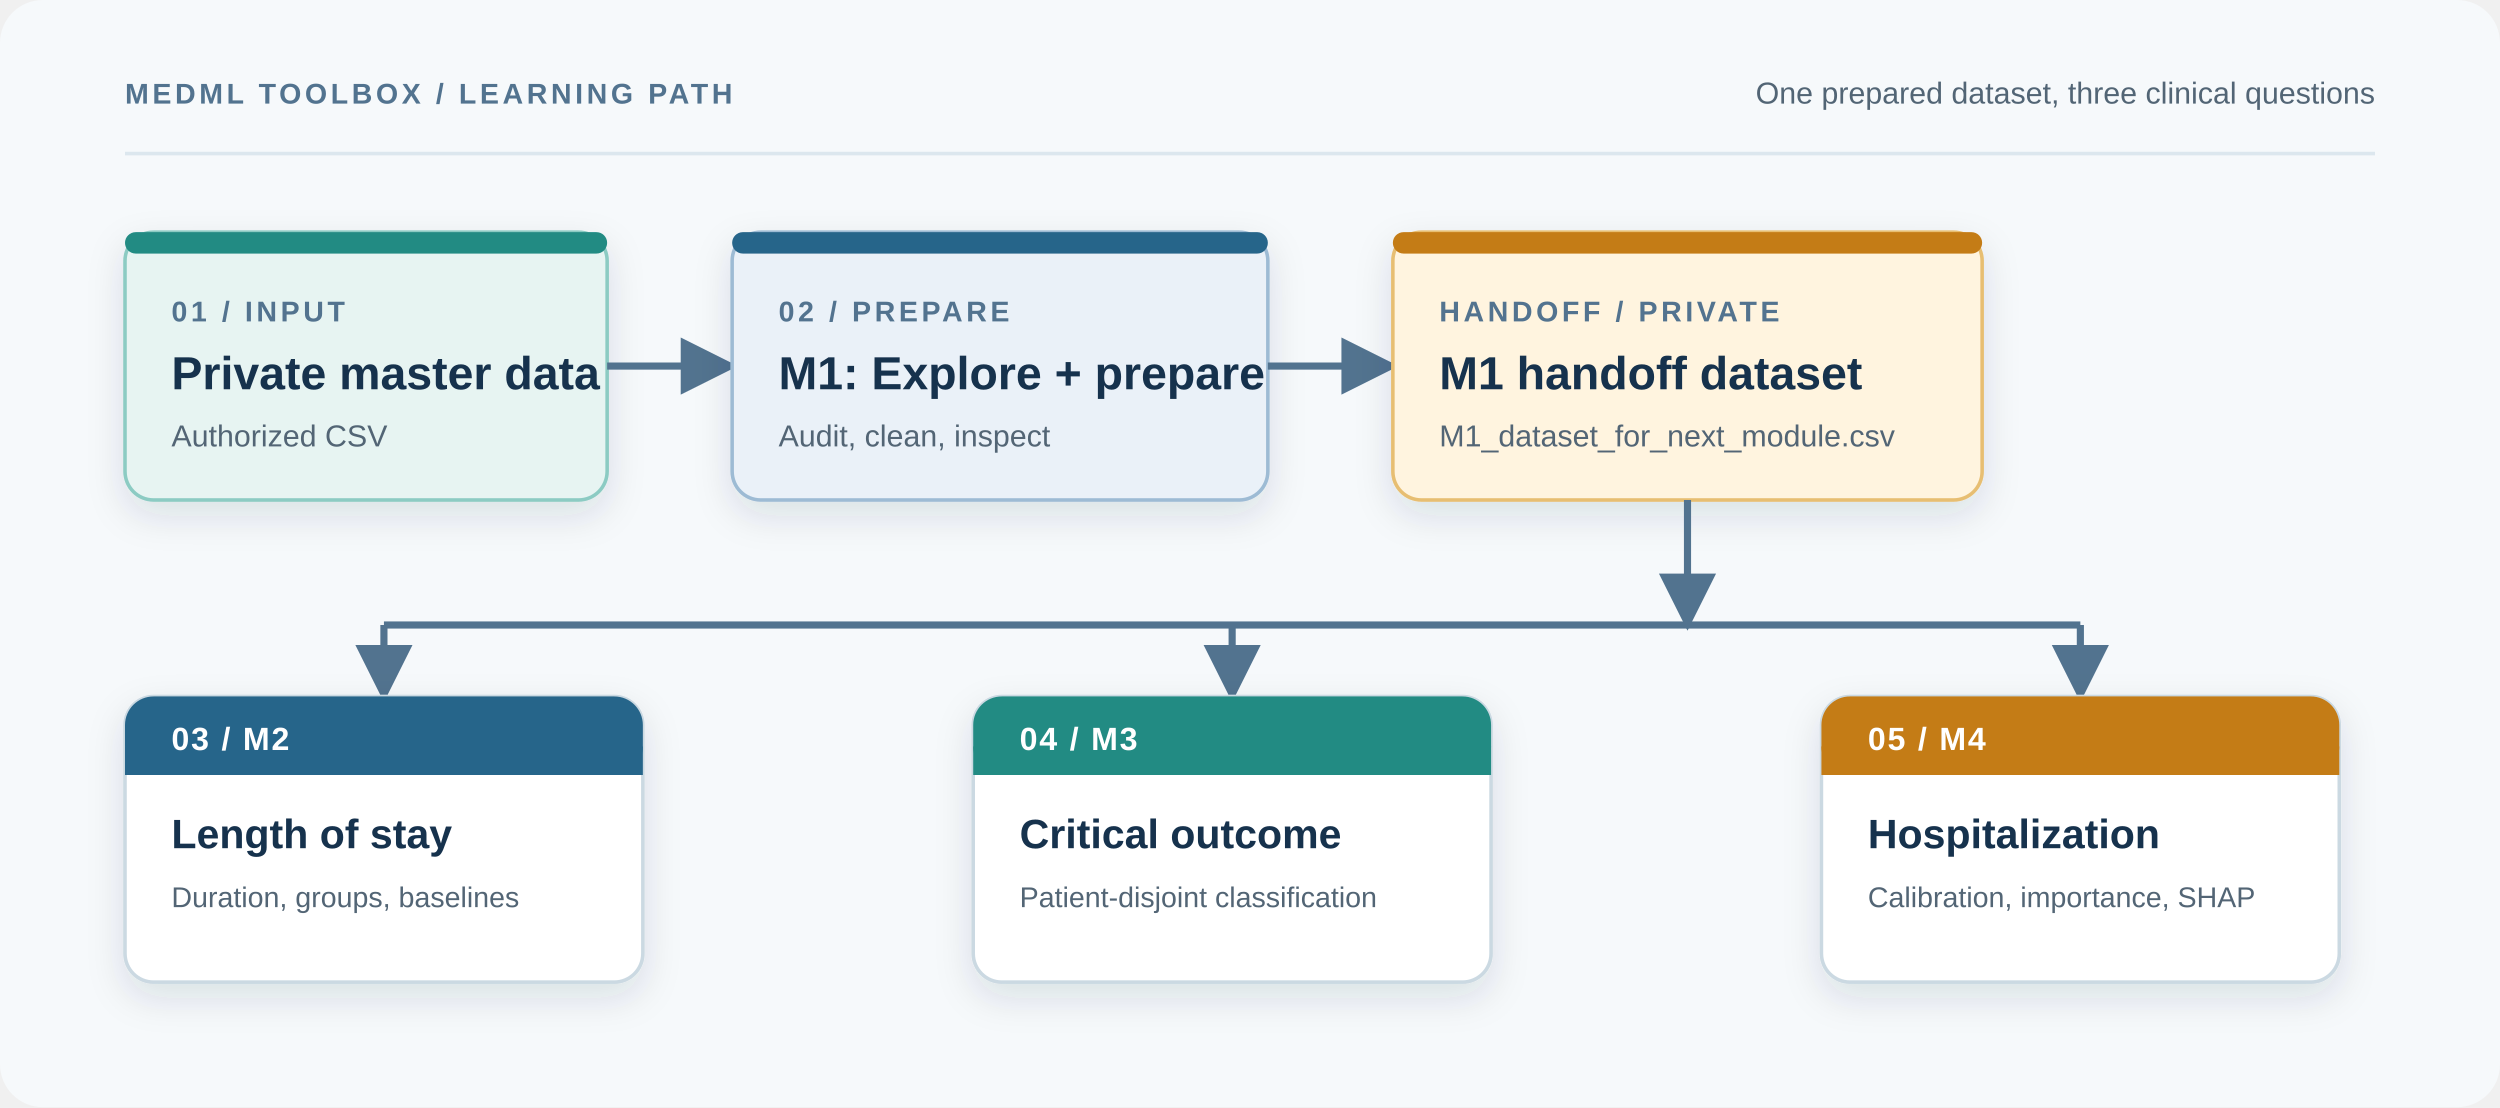
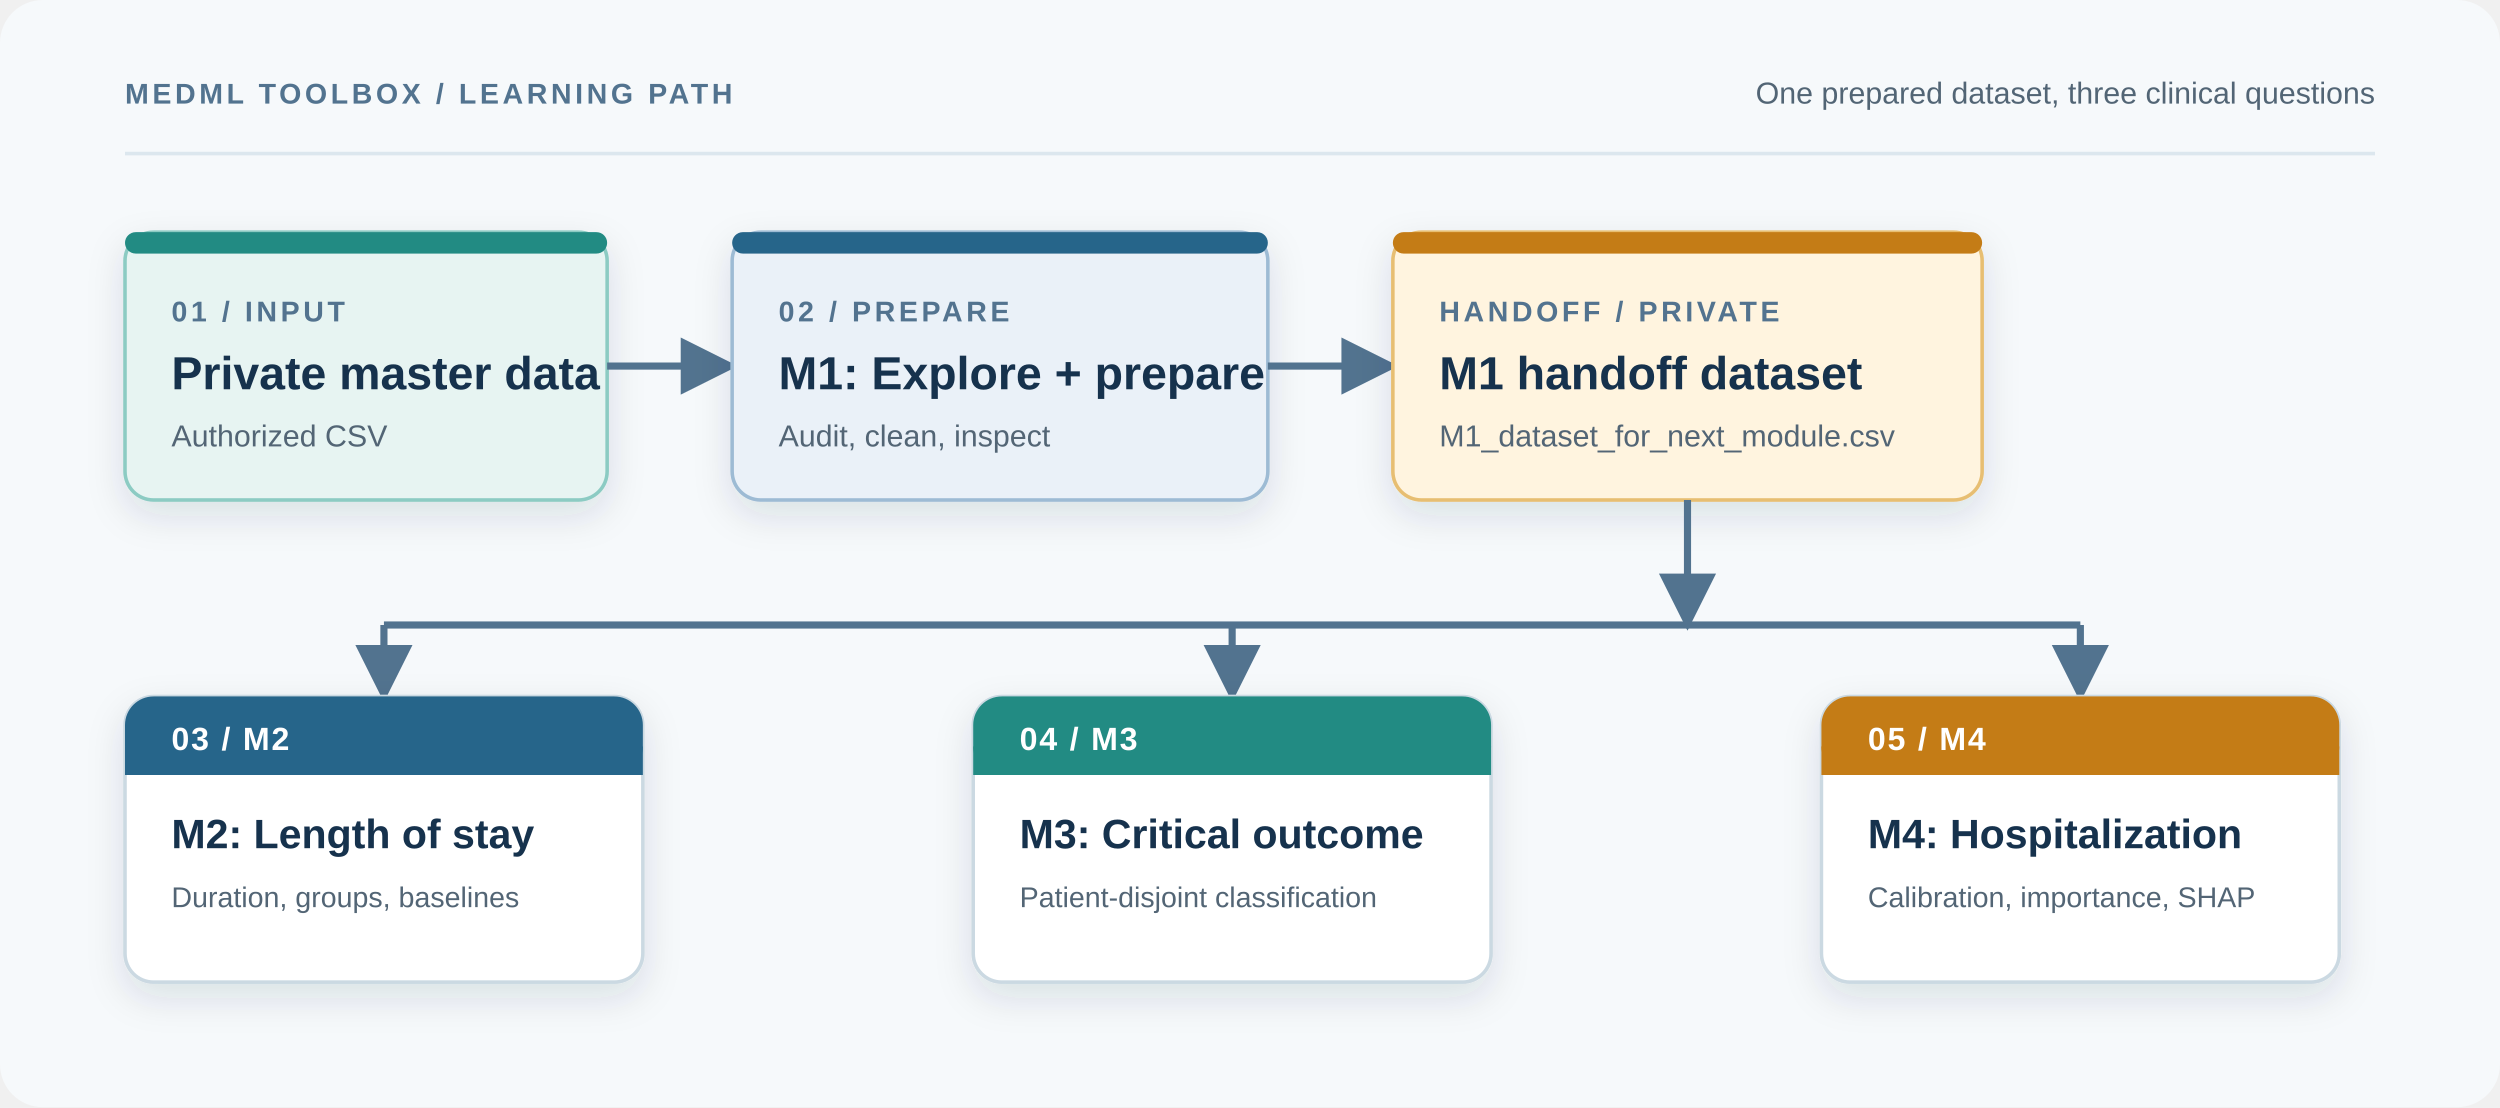
<svg xmlns="http://www.w3.org/2000/svg" viewBox="0 0 1400 620" role="img" aria-labelledby="title description">
  <defs>
    <filter id="shadow" x="-20%" y="-20%" width="140%" height="150%">
      <feDropShadow dx="0" dy="8" stdDeviation="10" flood-color="#17324d" flood-opacity="0.12" />
    </filter>
    <marker id="arrow" viewBox="0 0 10 10" refX="9" refY="5" markerWidth="8" markerHeight="8" orient="auto-start-reverse">
      <path d="M 0 0 L 10 5 L 0 10 z" fill="#52738f" />
    </marker>
    <style>
      .eyebrow { font: 700 16px Arial, sans-serif; letter-spacing: 2px; fill: #52738f; }
      .title { font: 700 26px Arial, sans-serif; fill: #17324d; }
      .body { font: 400 17px Arial, sans-serif; fill: #526575; }
      .module { font: 700 18px Arial, sans-serif; letter-spacing: 1px; fill: #ffffff; }
      .module-title { font: 700 23px Arial, sans-serif; fill: #17324d; }
      .module-body { font: 400 16px Arial, sans-serif; fill: #526575; }
      .connector { stroke: #52738f; stroke-width: 4; fill: none; marker-end: url(#arrow); }
    </style>
  </defs>
  <rect width="1400" height="620" rx="24" fill="#f6f9fb" />
  <path d="M 70 86 H 1330" stroke="#dce7ee" stroke-width="2" />
  <text x="70" y="58" class="eyebrow">MEDML TOOLBOX / LEARNING PATH</text>
  <text x="1330" y="58" text-anchor="end" class="body">One prepared dataset, three clinical questions</text>
  <g filter="url(#shadow)">
    <rect x="70" y="130" width="270" height="150" rx="16" fill="#e7f4f2" stroke="#8ccbc3" stroke-width="2" />
    <rect x="70" y="130" width="270" height="12" rx="6" fill="#238b83" />
    <text x="96" y="180" class="eyebrow" fill="#238b83">01 / INPUT</text>
    <text x="96" y="218" class="title">Private master data</text>
    <text x="96" y="250" class="body">Authorized CSV</text>
  </g>
  <path d="M 340 205 H 410" class="connector" />
  <g filter="url(#shadow)">
    <rect x="410" y="130" width="300" height="150" rx="16" fill="#eaf1f8" stroke="#9dbbd4" stroke-width="2" />
    <rect x="410" y="130" width="300" height="12" rx="6" fill="#28658a" />
    <text x="436" y="180" class="eyebrow" fill="#28658a">02 / PREPARE</text>
    <text x="436" y="218" class="title">M1: Explore + prepare</text>
    <text x="436" y="250" class="body">Audit, clean, inspect</text>
  </g>
  <path d="M 710 205 H 780" class="connector" />
  <g filter="url(#shadow)">
    <rect x="780" y="130" width="330" height="150" rx="16" fill="#fff4df" stroke="#e7be72" stroke-width="2" />
    <rect x="780" y="130" width="330" height="12" rx="6" fill="#c47b16" />
    <text x="806" y="180" class="eyebrow" fill="#c47b16">HANDOFF / PRIVATE</text>
    <text x="806" y="218" class="title">M1 handoff dataset</text>
    <text x="806" y="250" class="body">M1_dataset_for_next_module.csv</text>
  </g>
  <path d="M 945 280 V 350" class="connector" />
  <path d="M 215 350 H 1165" stroke="#52738f" stroke-width="4" fill="none" />
  <path d="M 215 350 V 390" class="connector" />
  <path d="M 690 350 V 390" class="connector" />
  <path d="M 1165 350 V 390" class="connector" />
  <g filter="url(#shadow)">
    <rect x="70" y="390" width="290" height="160" rx="16" fill="#ffffff" stroke="#cbd9e2" stroke-width="2" />
    <rect x="70" y="390" width="290" height="44" rx="16" fill="#28658a" />
    <rect x="70" y="418" width="290" height="16" fill="#28658a" />
    <text x="96" y="420" class="module">03 / M2</text>
-     <text x="96" y="475" class="module-title">Length of stay</text>
+     <text x="96" y="475" class="module-title">M2: Length of stay</text>
    <text x="96" y="508" class="module-body">Duration, groups, baselines</text>
  </g>
  <g filter="url(#shadow)">
    <rect x="545" y="390" width="290" height="160" rx="16" fill="#ffffff" stroke="#cbd9e2" stroke-width="2" />
    <rect x="545" y="390" width="290" height="44" rx="16" fill="#238b83" />
    <rect x="545" y="418" width="290" height="16" fill="#238b83" />
    <text x="571" y="420" class="module">04 / M3</text>
-     <text x="571" y="475" class="module-title">Critical outcome</text>
+     <text x="571" y="475" class="module-title">M3: Critical outcome</text>
    <text x="571" y="508" class="module-body">Patient-disjoint classification</text>
  </g>
  <g filter="url(#shadow)">
    <rect x="1020" y="390" width="290" height="160" rx="16" fill="#ffffff" stroke="#cbd9e2" stroke-width="2" />
    <rect x="1020" y="390" width="290" height="44" rx="16" fill="#c47b16" />
    <rect x="1020" y="418" width="290" height="16" fill="#c47b16" />
    <text x="1046" y="420" class="module">05 / M4</text>
-     <text x="1046" y="475" class="module-title">Hospitalization</text>
+     <text x="1046" y="475" class="module-title">M4: Hospitalization</text>
    <text x="1046" y="508" class="module-body">Calibration, importance, SHAP</text>
  </g>
</svg>
